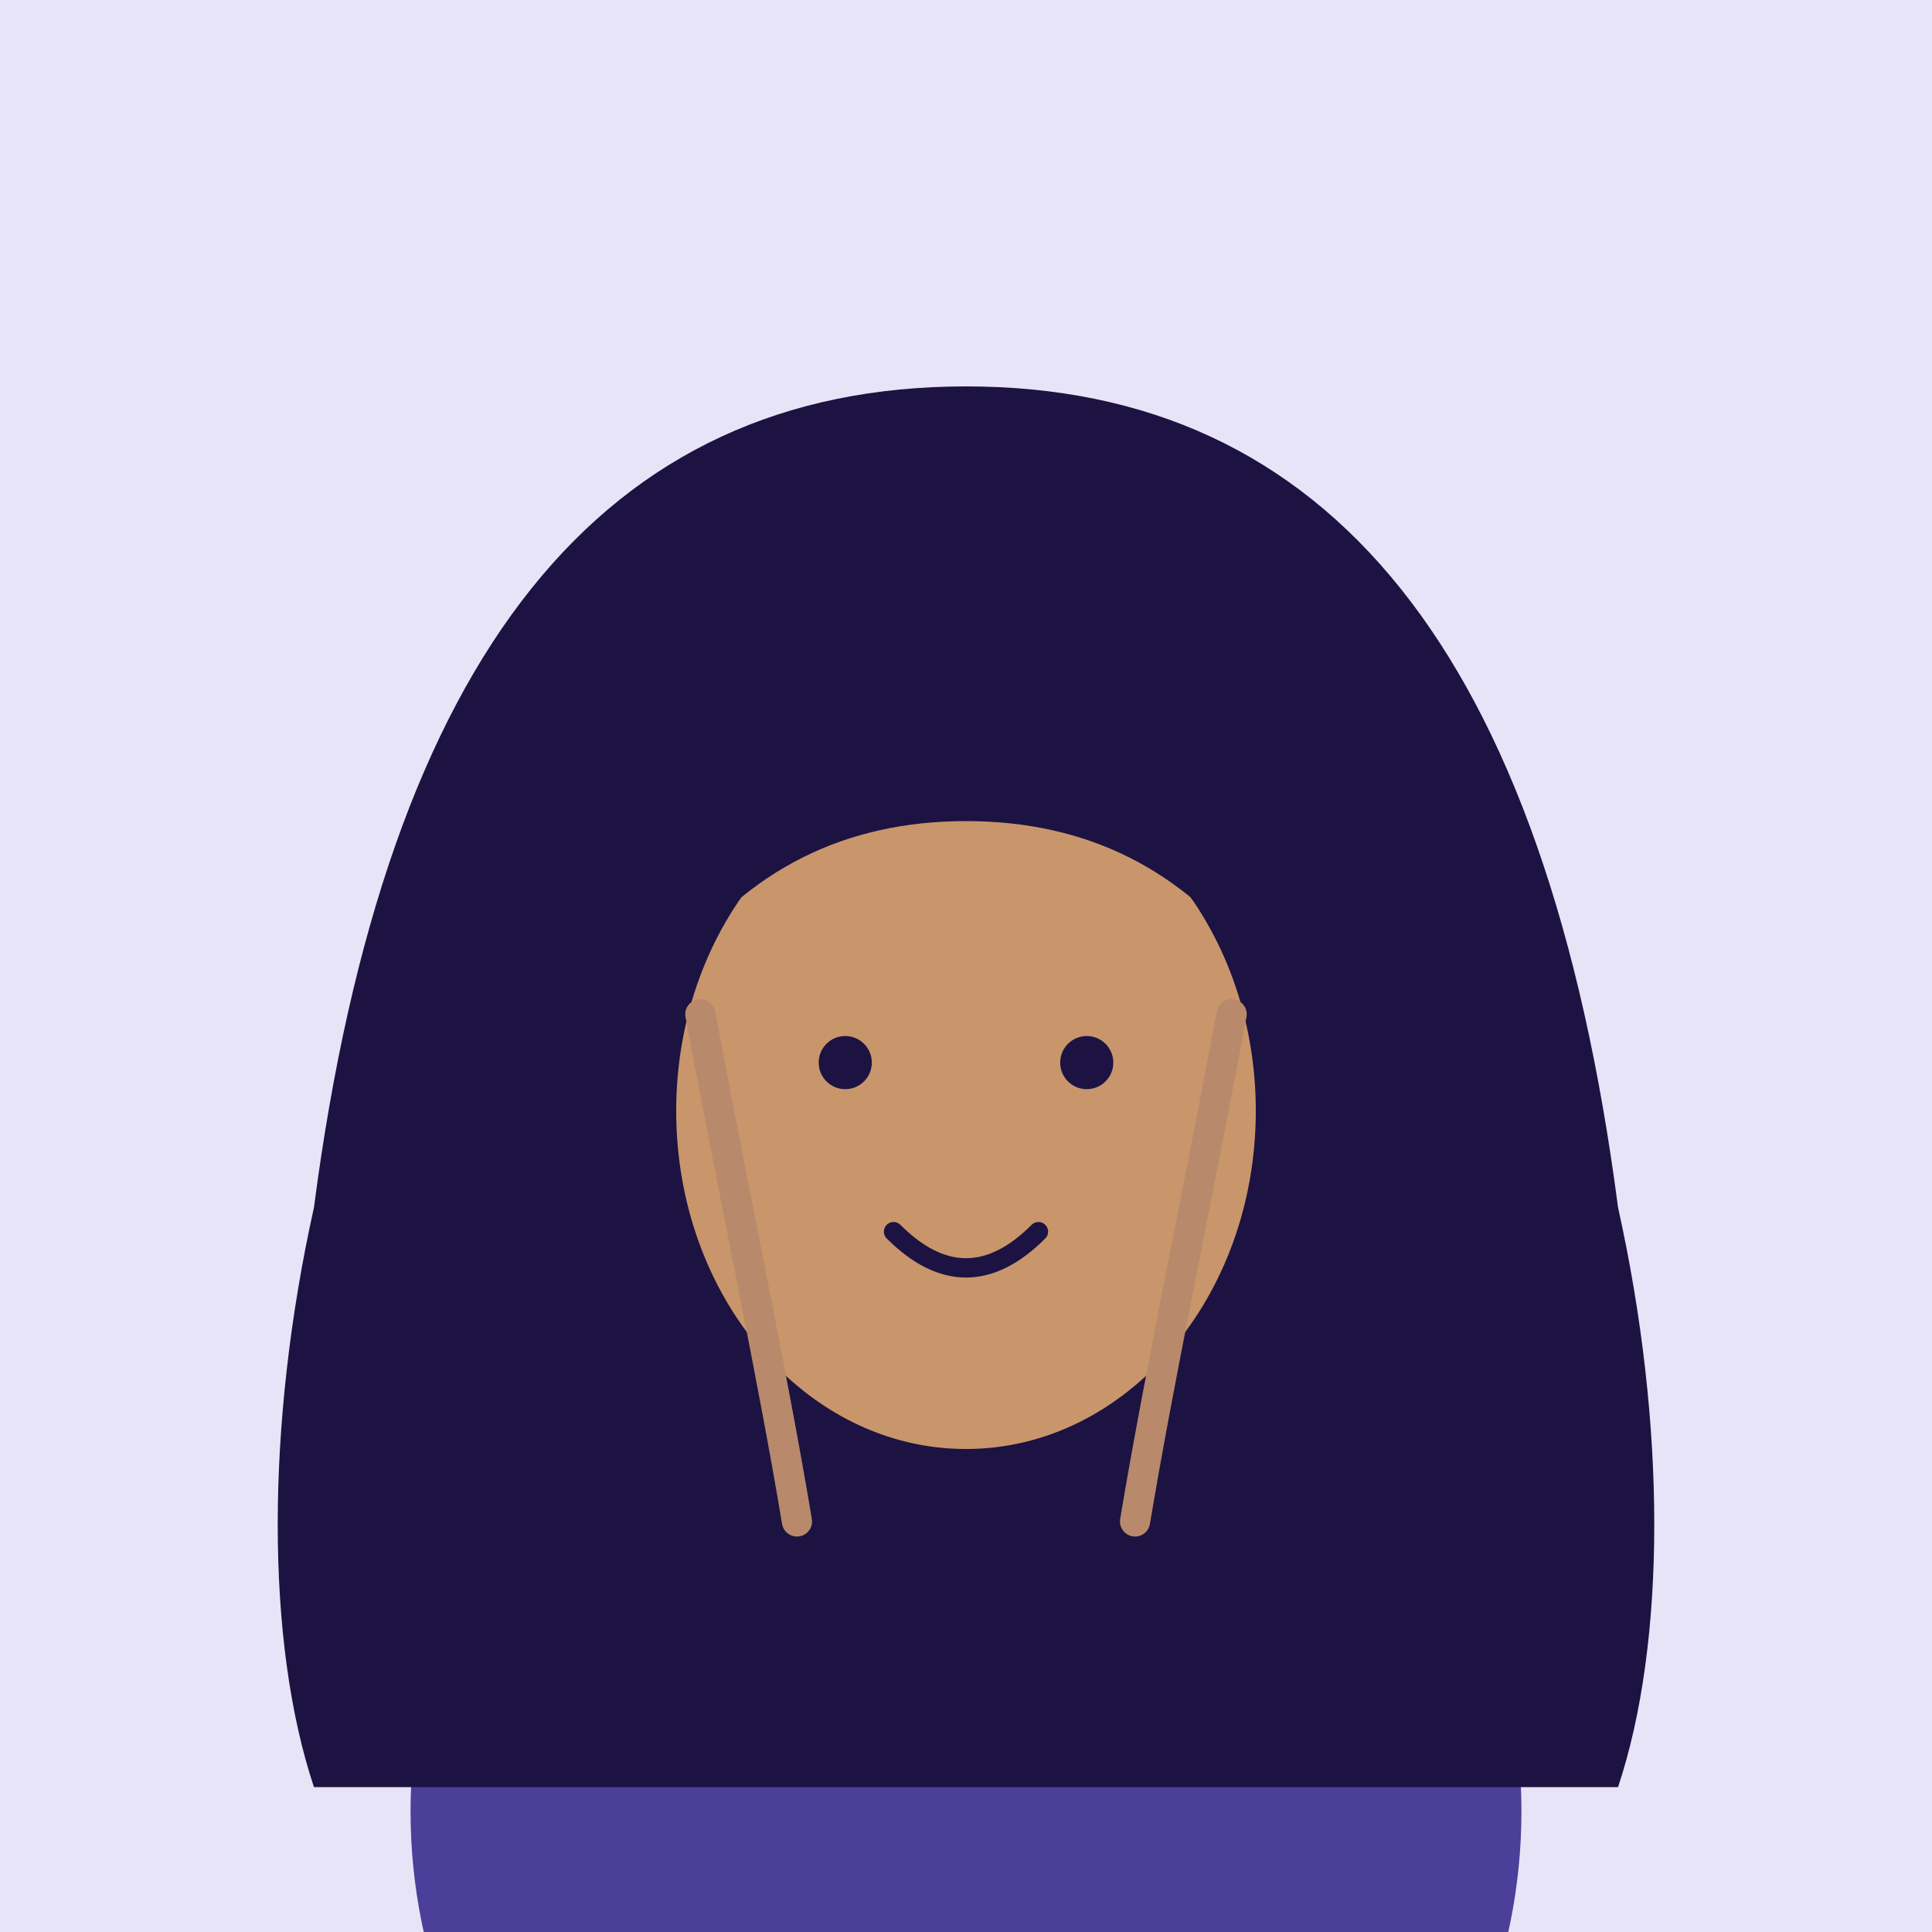
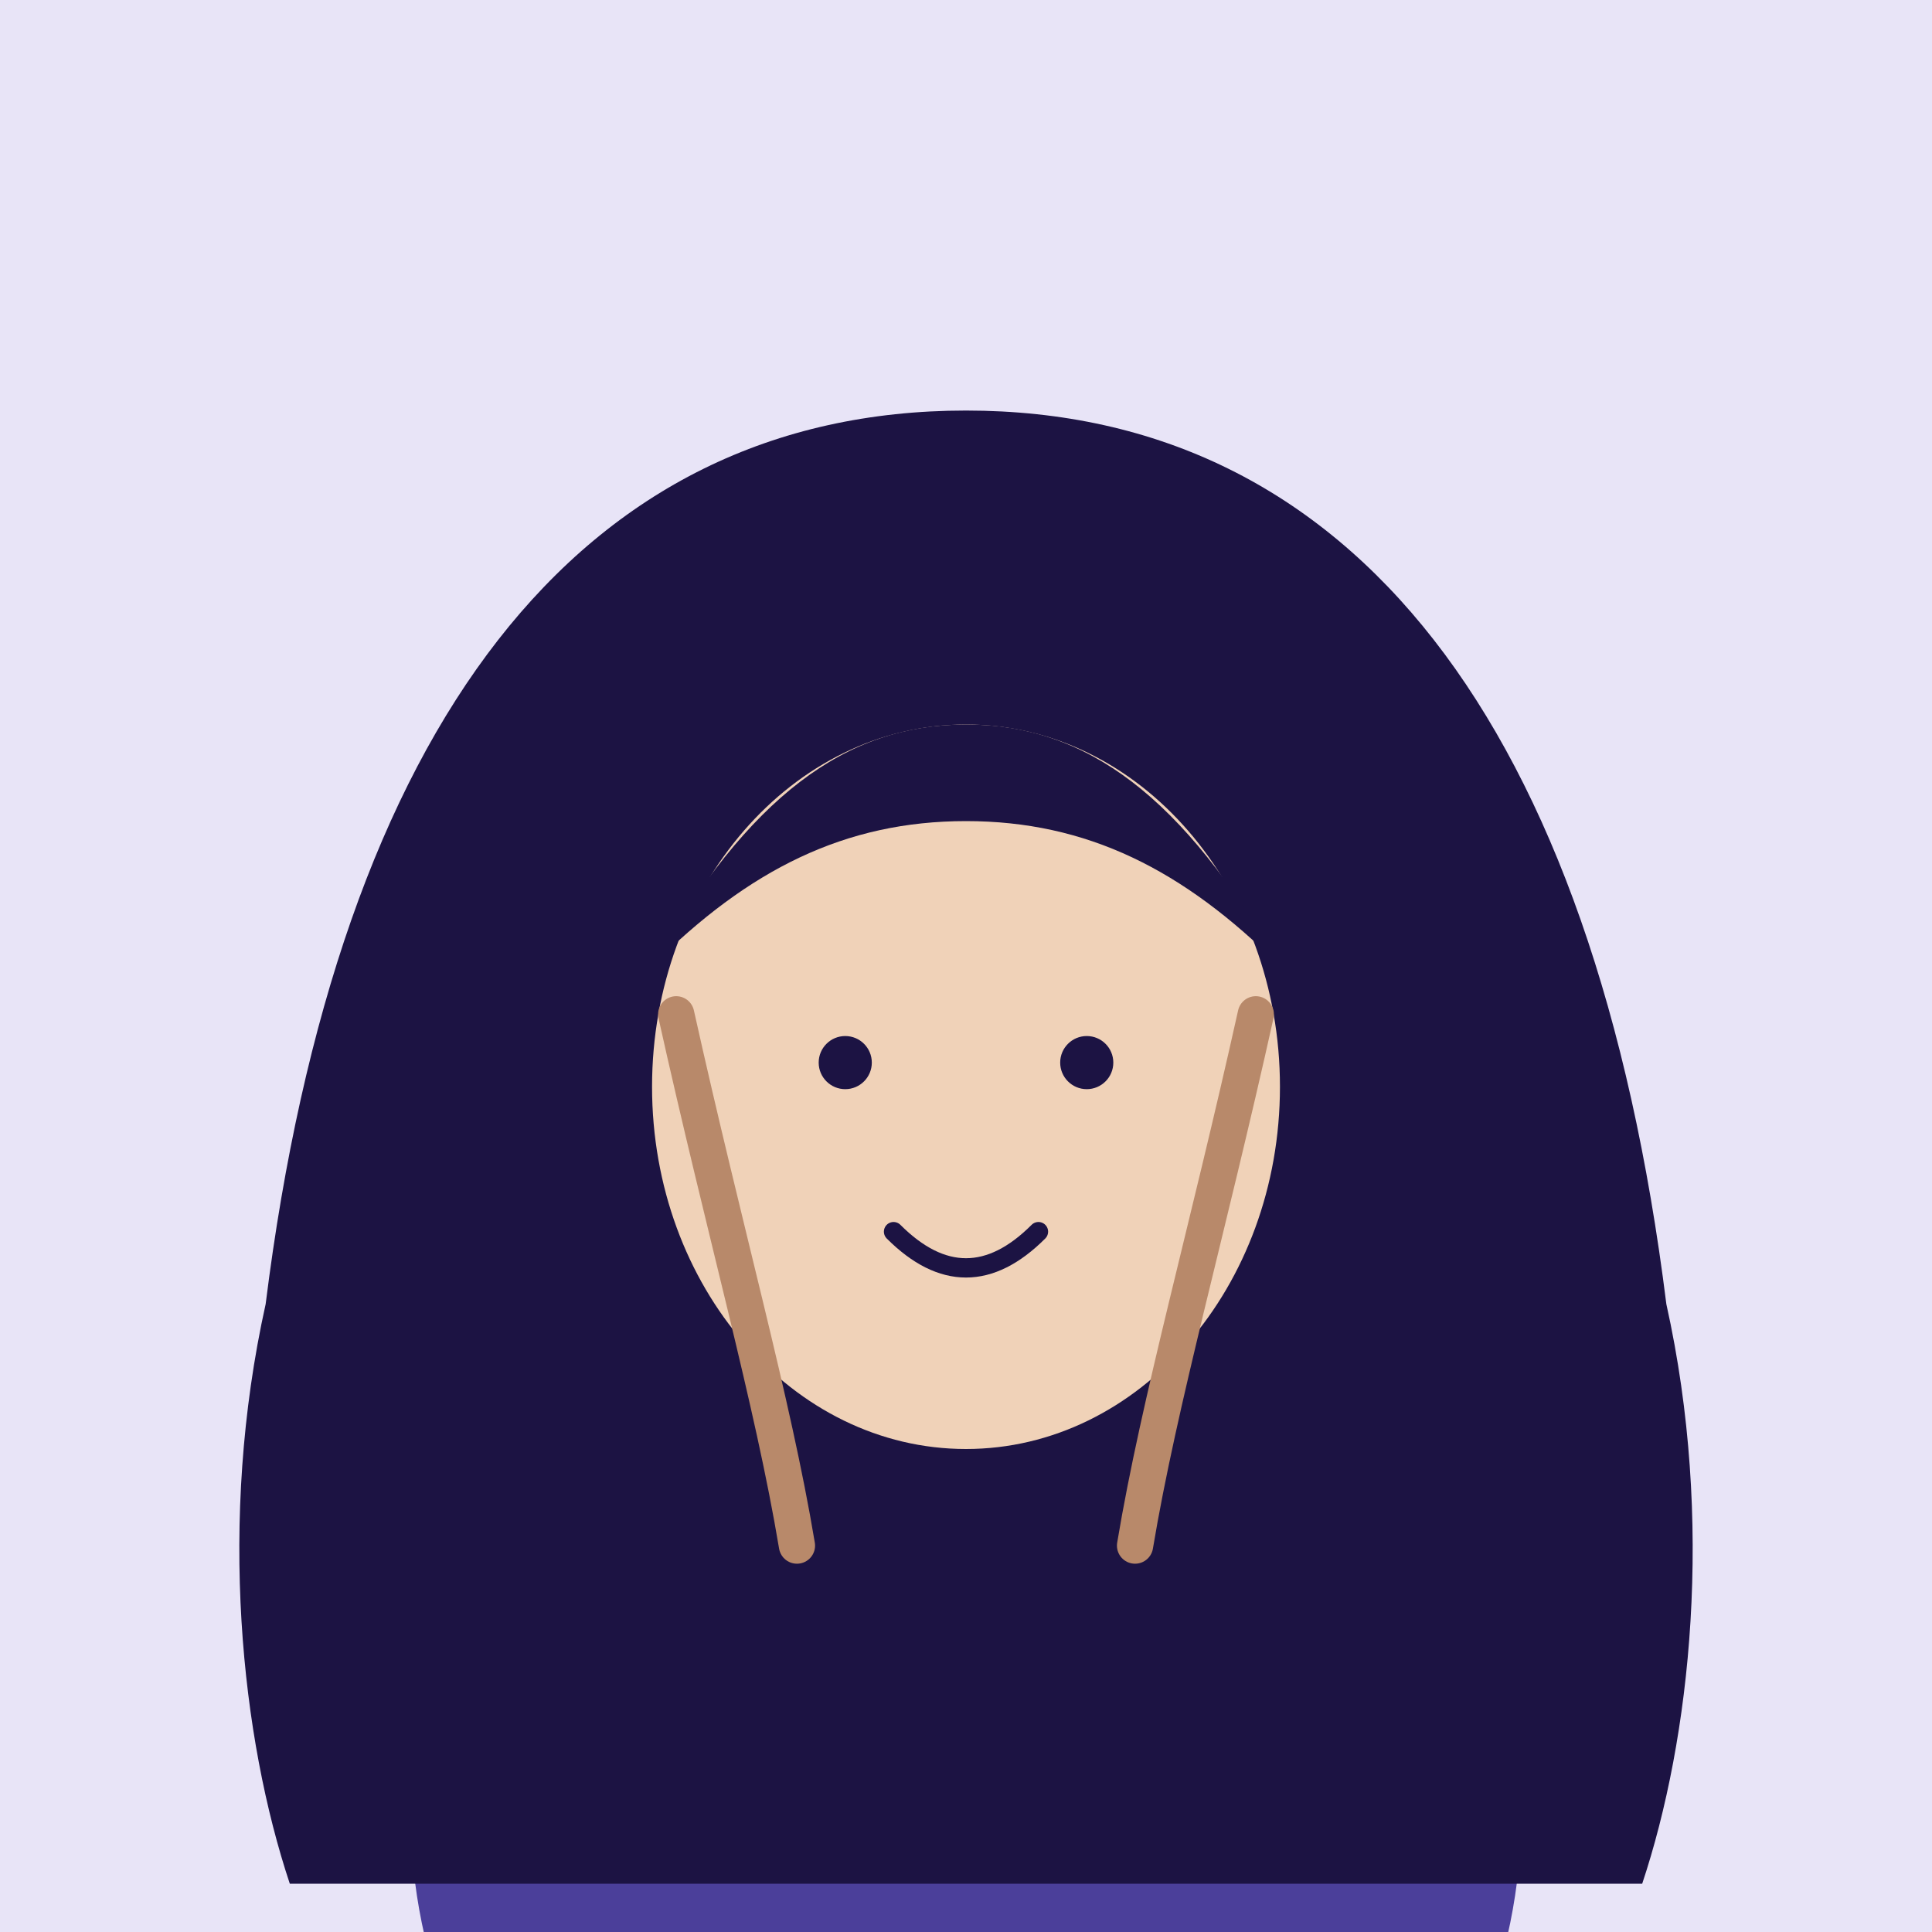
<svg xmlns="http://www.w3.org/2000/svg" viewBox="0 0 160 160" role="img" aria-label="Saudi woman in a hijab">
  <rect width="160" height="160" fill="#E8E4F7" />
  <circle cx="80" cy="150" r="46" fill="#4B3F9A" />
-   <path d="M26 100c6-46 24-68 54-68s48 22 54 68c4 18 4 36 0 48H26c-4-12-4-30 0-48z" fill="#1C1343" />
-   <ellipse cx="80" cy="92" rx="24" ry="28" fill="#C9956B" />
-   <path d="M56 80c6-14 14-20 24-20s18 6 24 20c-6-8-14-12-24-12s-18 4-24 12z" fill="#1C1343" />
-   <path d="M58 84c3 16 6 30 8 42" fill="none" stroke="#B8896A" stroke-width="2.5" stroke-linecap="round" />
-   <path d="M102 84c-3 16-6 30-8 42" fill="none" stroke="#B8896A" stroke-width="2.5" stroke-linecap="round" />
+   <path d="M22 108c6-48 26-74 58-74s52 26 58 74c4 18 2 36-2 48H24c-4-12-6-30-2-48z" fill="#1C1343" />
+   <ellipse cx="80" cy="90" rx="26" ry="30" fill="#F0D2B8" />
+   <path d="M54 80c8-14 16-20 26-20s18 6 26 20c-8-8-16-12-26-12s-18 4-26 12z" fill="#1C1343" />
+   <path d="M56 84c4 18 8 32 10 44" fill="none" stroke="#B8896A" stroke-width="3" stroke-linecap="round" />
+   <path d="M104 84c-4 18-8 32-10 44" fill="none" stroke="#B8896A" stroke-width="3" stroke-linecap="round" />
  <circle cx="70" cy="88" r="2.2" fill="#1C1343" />
  <circle cx="90" cy="88" r="2.2" fill="#1C1343" />
  <path d="M74 102c4 4 8 4 12 0" fill="none" stroke="#1C1343" stroke-width="1.6" stroke-linecap="round" />
</svg>
